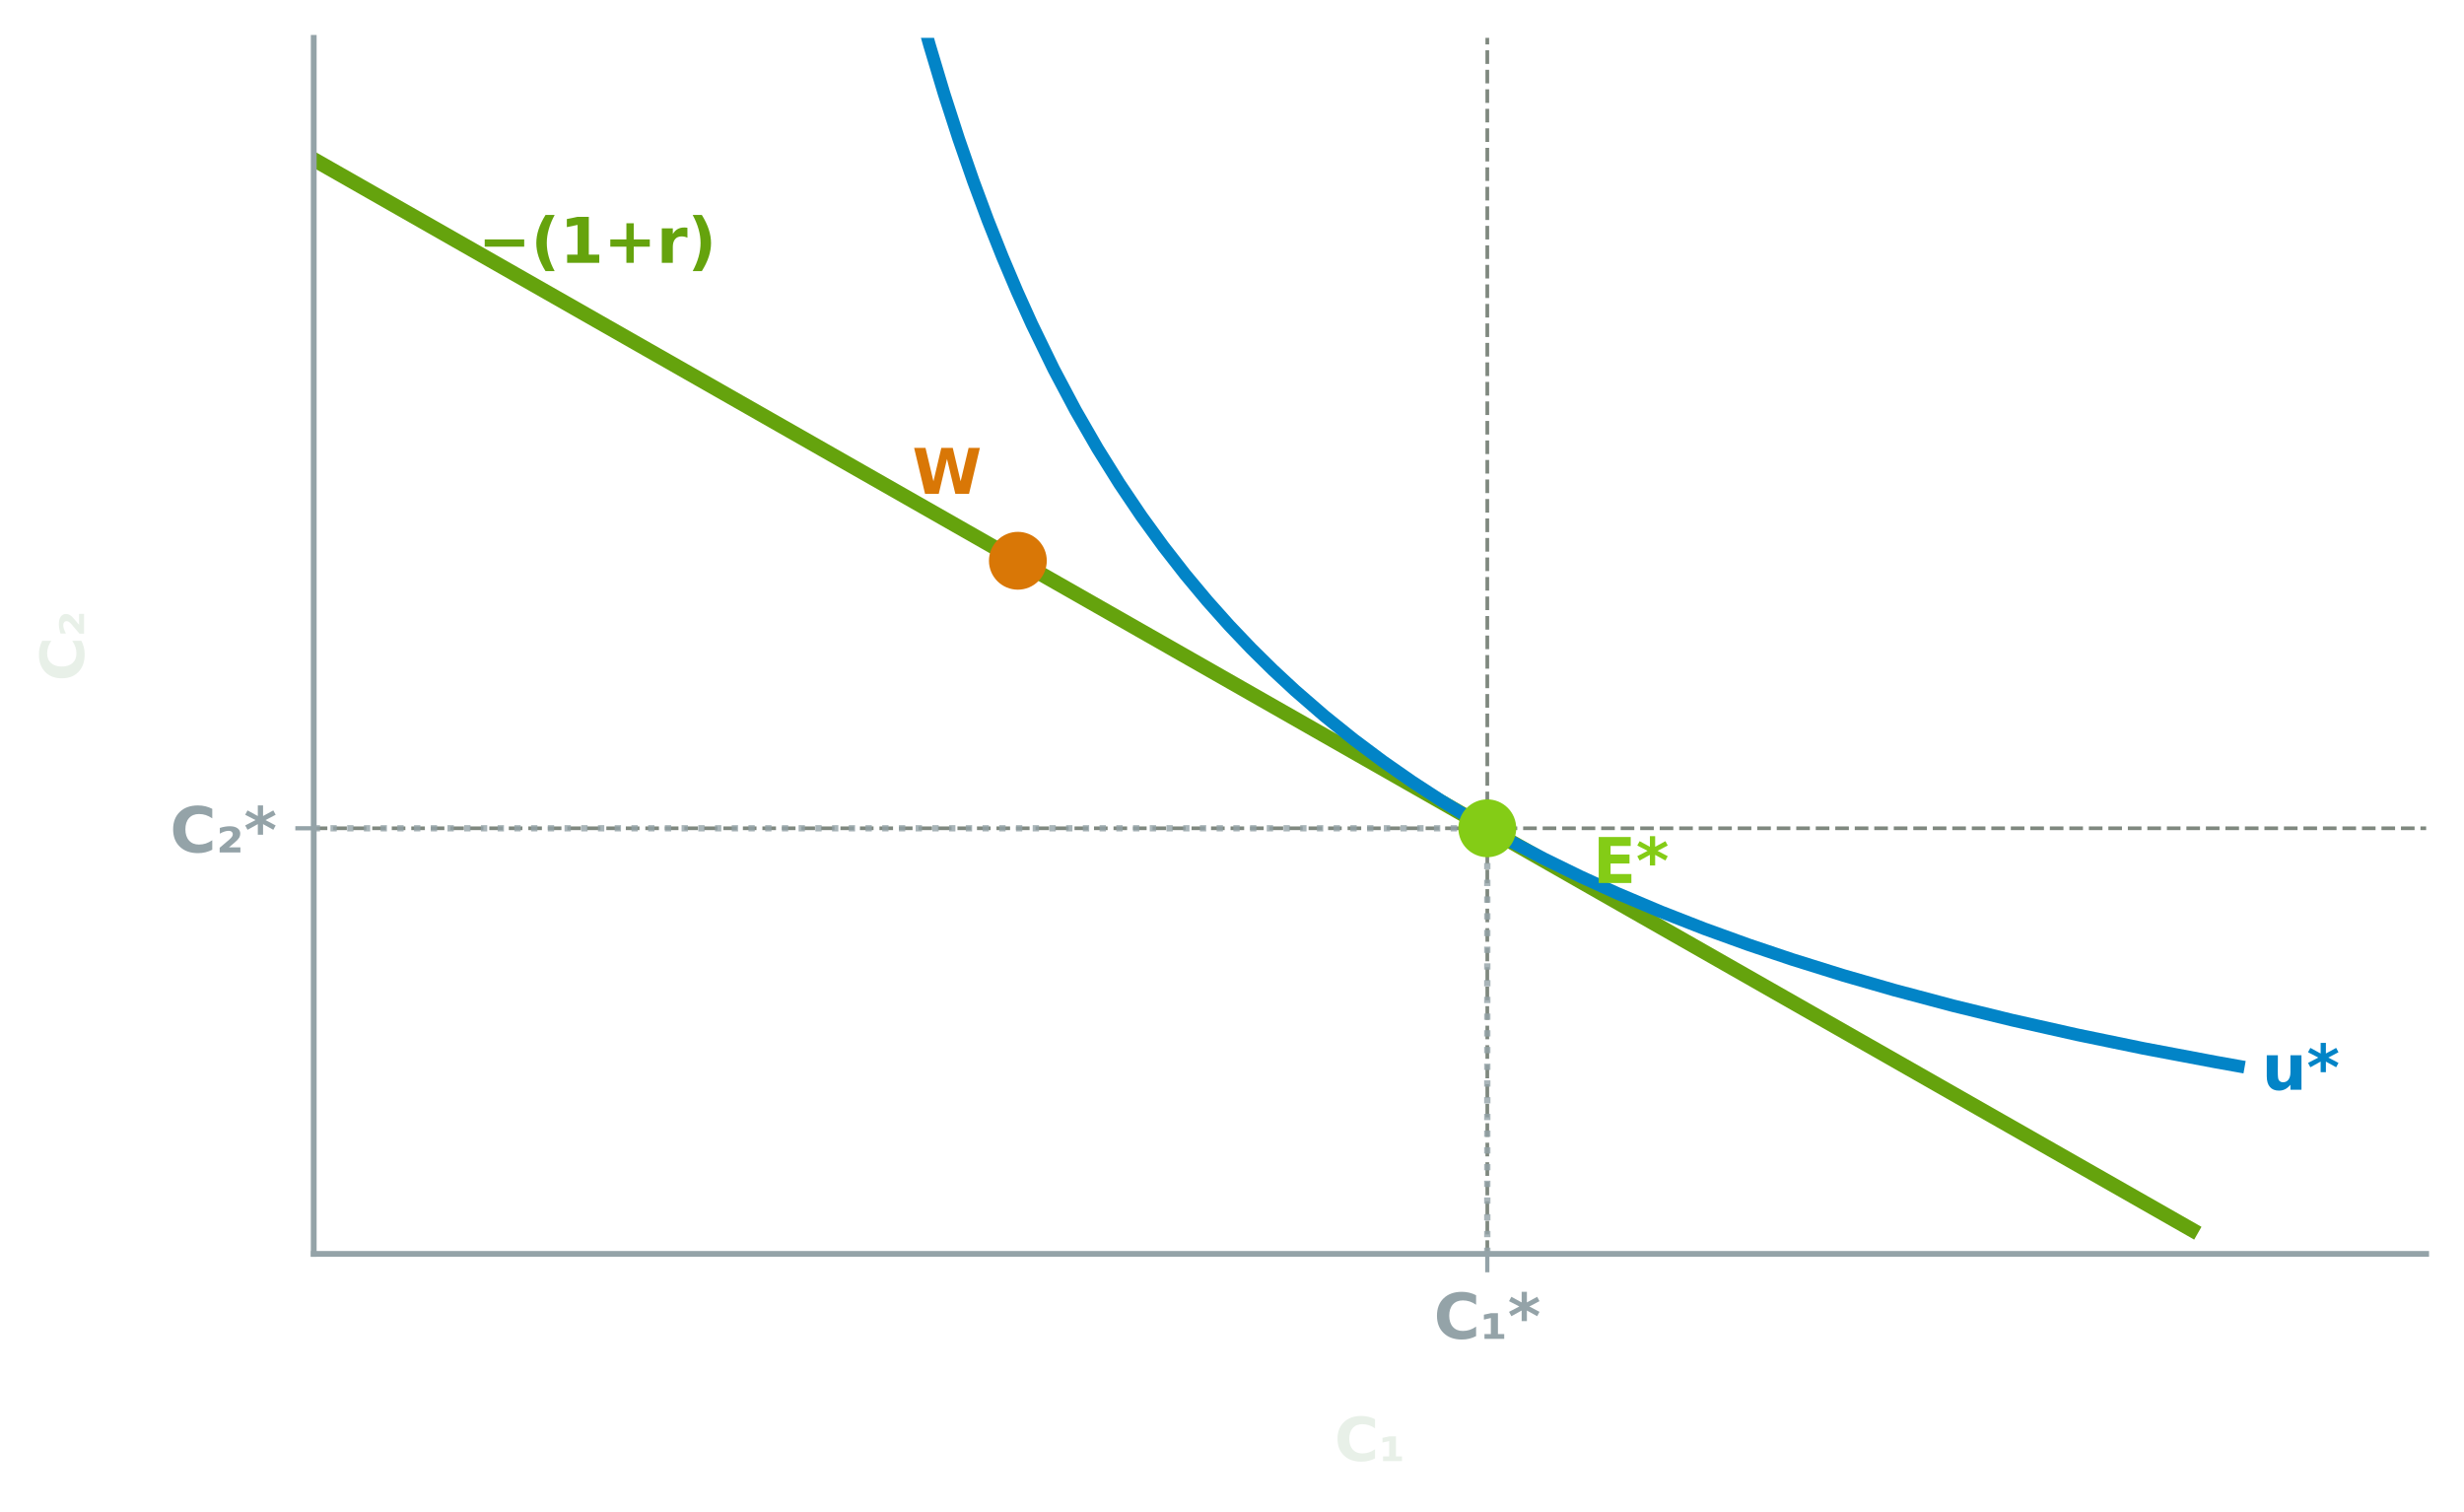
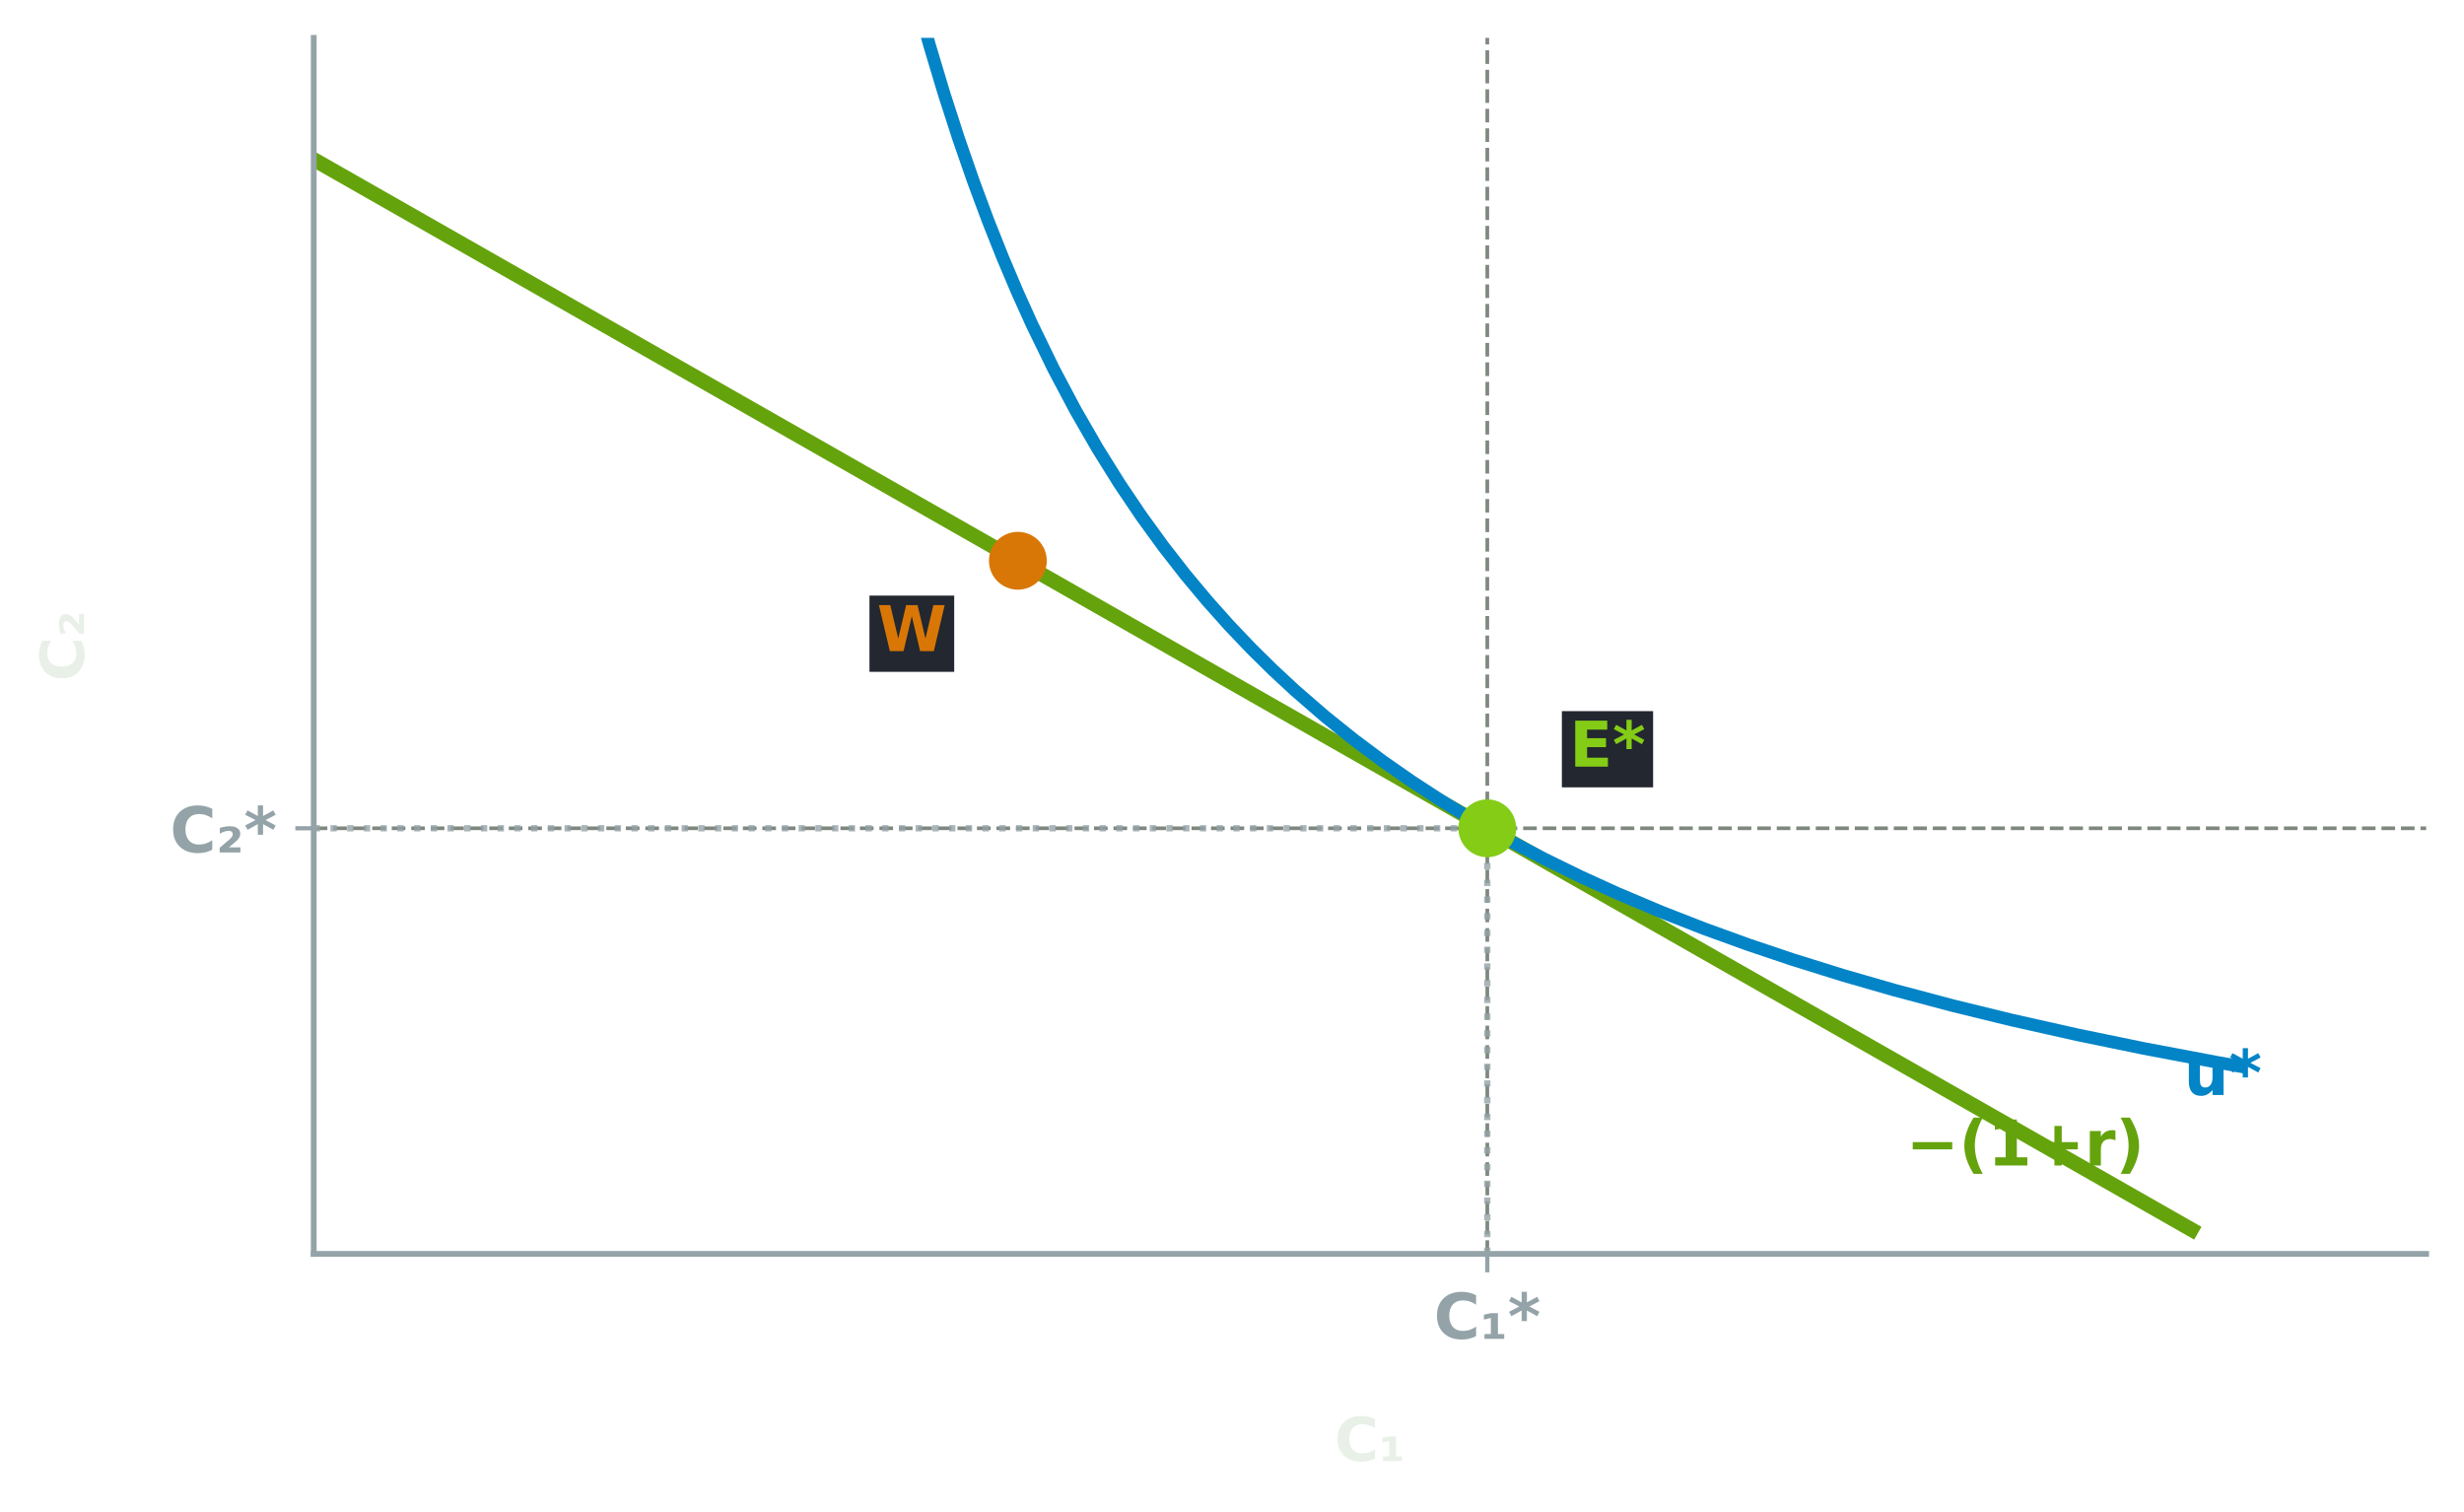
<svg xmlns="http://www.w3.org/2000/svg" xmlns:xlink="http://www.w3.org/1999/xlink" width="468.628pt" height="287.408pt" viewBox="0 0 468.628 287.408" version="1.1">
  <defs>
    <style type="text/css">*{stroke-linejoin: round; stroke-linecap: butt}</style>
  </defs>
  <g id="figure_1">
    <g id="patch_1">
      <path d="M 0 287.408  L 468.628 287.408  L 468.628 0  L 0 0  L 0 287.408  z " style="fill: none; opacity: 0" />
    </g>
    <g id="axes_1">
      <g id="patch_2">
        <path d="M 59.668 238.464  L 461.428 238.464  L 461.428 7.2  L 59.668 7.2  L 59.668 238.464  z " style="fill: none" />
      </g>
      <g id="matplotlib.axis_1">
        <g id="xtick_1">
          <g id="line2d_1">
            <path d="M 282.868 238.464  L 282.868 7.2  " clip-path="url(#pea78477b9a)" style="fill: none; stroke-dasharray: 2.59,1.12; stroke-dashoffset: 0; stroke: #2a3a2a; stroke-opacity: 0.6; stroke-width: 0.7" />
          </g>
          <g id="line2d_2">
            <defs>
              <path id="m409fbe080f" d="M 0 0  L 0 3.5  " style="stroke: #94a3a8; stroke-width: 0.8" />
            </defs>
            <g>
              <use xlink:href="#m409fbe080f" x="282.868" y="238.464" style="fill: #94a3a8; stroke: #94a3a8; stroke-width: 0.8" />
            </g>
          </g>
          <g id="text_1">
            <g style="fill: #94a3a8" transform="translate(272.6989 254.5821) scale(0.12 -0.12)">
              <defs>
                <path id="DejaVuSans-Bold-43" d="M 4288 256  Q 3956 84 3597 -3  Q 3238 -91 2847 -91  Q 1681 -91 1000 561  Q 319 1213 319 2328  Q 319 3447 1000 4098  Q 1681 4750 2847 4750  Q 3238 4750 3597 4662  Q 3956 4575 4288 4403  L 4288 3438  Q 3953 3666 3628 3772  Q 3303 3878 2944 3878  Q 2300 3878 1931 3465  Q 1563 3053 1563 2328  Q 1563 1606 1931 1193  Q 2300 781 2944 781  Q 3303 781 3628 887  Q 3953 994 4288 1222  L 4288 256  z " transform="scale(0.015625)" />
                <path id="DejaVuSans-Bold-2081" d="M 441 466  L 1088 466  L 1088 2094  L 384 1932  L 384 2432  L 1100 2585  L 1806 2585  L 1806 466  L 2444 466  L 2444 -24  L 441 -24  L 441 466  z " transform="scale(0.015625)" />
                <path id="DejaVuSans-Bold-2a" d="M 3219 3803  L 2188 3263  L 3219 2719  L 2981 2278  L 1941 2853  L 1941 1778  L 1409 1778  L 1409 2853  L 366 2278  L 128 2719  L 1172 3263  L 128 3803  L 366 4244  L 1409 3675  L 1409 4750  L 1941 4750  L 1941 3675  L 2981 4244  L 3219 3803  z " transform="scale(0.015625)" />
              </defs>
              <use xlink:href="#DejaVuSans-Bold-43" />
              <use xlink:href="#DejaVuSans-Bold-2081" x="73.389" />
              <use xlink:href="#DejaVuSans-Bold-2a" x="117.188" />
            </g>
          </g>
        </g>
        <g id="text_2">
          <g style="fill: #e8f0e8" transform="translate(253.8097 277.816) scale(0.115 -0.115)">
            <use xlink:href="#DejaVuSans-Bold-43" />
            <use xlink:href="#DejaVuSans-Bold-2081" x="73.389" />
          </g>
        </g>
      </g>
      <g id="matplotlib.axis_2">
        <g id="ytick_1">
          <g id="line2d_3">
            <path d="M 59.668 157.522  L 461.428 157.522  " clip-path="url(#pea78477b9a)" style="fill: none; stroke-dasharray: 2.59,1.12; stroke-dashoffset: 0; stroke: #2a3a2a; stroke-opacity: 0.6; stroke-width: 0.7" />
          </g>
          <g id="line2d_4">
            <defs>
              <path id="m766cb33b4f" d="M 0 0  L -3.5 0  " style="stroke: #94a3a8; stroke-width: 0.8" />
            </defs>
            <g>
              <use xlink:href="#m766cb33b4f" x="59.668" y="157.522" style="fill: #94a3a8; stroke: #94a3a8; stroke-width: 0.8" />
            </g>
          </g>
          <g id="text_3">
            <g style="fill: #94a3a8" transform="translate(32.32984 162.0807) scale(0.12 -0.12)">
              <defs>
                <path id="DejaVuSans-Bold-2082" d="M 1288 501  L 2444 501  L 2444 -24  L 341 -24  L 341 454  L 1319 1285  Q 1509 1451 1590 1576  Q 1672 1701 1672 1826  Q 1672 1982 1558 2079  Q 1444 2176 1259 2176  Q 1066 2176 844 2105  Q 622 2035 359 1888  L 359 2469  Q 631 2554 886 2596  Q 1141 2638 1375 2638  Q 1869 2638 2150 2436  Q 2431 2235 2431 1888  Q 2431 1663 2320 1474  Q 2209 1285 1894 1016  L 1288 501  z " transform="scale(0.015625)" />
              </defs>
              <use xlink:href="#DejaVuSans-Bold-43" />
              <use xlink:href="#DejaVuSans-Bold-2082" x="73.389" />
              <use xlink:href="#DejaVuSans-Bold-2a" x="117.188" />
            </g>
          </g>
        </g>
        <g id="text_4">
          <g style="fill: #e8f0e8" transform="translate(15.9382 129.5703) rotate(-90) scale(0.115 -0.115)">
            <use xlink:href="#DejaVuSans-Bold-43" />
            <use xlink:href="#DejaVuSans-Bold-2082" x="73.389" />
          </g>
        </g>
      </g>
      <g id="line2d_5">
        <path d="M 59.668 30.326  L 416.788 233.839  L 416.788 233.839  " clip-path="url(#pea78477b9a)" style="fill: none; stroke: #65a30d; stroke-width: 2.8; stroke-linecap: square" />
      </g>
      <g id="line2d_6">
        <path d="M 174.119 -1  L 176.764 8.51  L 179.545 17.781  L 182.327 26.391  L 185.109 34.409  L 187.89 41.892  L 190.672 48.894  L 193.453 55.458  L 196.235 61.625  L 200.407 70.207  L 204.58 78.074  L 208.752 85.313  L 212.924 91.996  L 217.097 98.184  L 221.269 103.931  L 225.442 109.282  L 229.614 114.276  L 233.786 118.949  L 237.959 123.33  L 242.131 127.445  L 246.304 131.319  L 251.867 136.143  L 257.43 140.617  L 262.993 144.777  L 268.556 148.655  L 274.119 152.279  L 279.683 155.673  L 286.637 159.625  L 293.591 163.286  L 300.545 166.688  L 307.498 169.856  L 315.843 173.384  L 324.188 176.644  L 332.533 179.665  L 340.878 182.473  L 350.613 185.509  L 360.349 188.314  L 371.475 191.269  L 382.601 193.988  L 395.119 196.799  L 407.636 199.377  L 421.544 202.003  L 425.716 202.747  L 425.716 202.747  " clip-path="url(#pea78477b9a)" style="fill: none; stroke: #0284c7; stroke-width: 2.4; stroke-linecap: square" />
      </g>
      <g id="line2d_7">
        <path d="M 282.868 238.464  L 282.868 157.522  " clip-path="url(#pea78477b9a)" style="fill: none; stroke-dasharray: 1.2,1.98; stroke-dashoffset: 0; stroke: #94a3a8; stroke-opacity: 0.8; stroke-width: 1.2" />
      </g>
      <g id="line2d_8">
        <path d="M 59.668 157.522  L 282.868 157.522  " clip-path="url(#pea78477b9a)" style="fill: none; stroke-dasharray: 1.2,1.98; stroke-dashoffset: 0; stroke: #94a3a8; stroke-opacity: 0.8; stroke-width: 1.2" />
      </g>
      <g id="patch_3">
        <path d="M 59.668 238.464  L 59.668 7.2  " style="fill: none; stroke: #94a3a8; stroke-width: 1.1; stroke-linejoin: miter; stroke-linecap: square" />
      </g>
      <g id="patch_4">
        <path d="M 59.668 238.464  L 461.428 238.464  " style="fill: none; stroke: #94a3a8; stroke-width: 1.1; stroke-linejoin: miter; stroke-linecap: square" />
      </g>
-       <g id="text_5">
-         <g style="fill: #65a30d" transform="translate(90.91597 49.98384) scale(0.12 -0.12)">
+       <g id="end-label">
+         <g style="fill: #65a30d" transform="translate(362.5131 221.6553) scale(0.12 -0.12)">
          <defs>
            <path id="DejaVuSans-Bold-2212" d="M 678 2375  L 4684 2375  L 4684 1638  L 678 1638  L 678 2375  z " transform="scale(0.015625)" />
            <path id="DejaVuSans-Bold-28" d="M 2413 -844  L 1484 -844  Q 1006 -72 778 623  Q 550 1319 550 2003  Q 550 2688 779 3389  Q 1009 4091 1484 4856  L 2413 4856  Q 2013 4116 1813 3408  Q 1613 2700 1613 2009  Q 1613 1319 1811 609  Q 2009 -100 2413 -844  z " transform="scale(0.015625)" />
            <path id="DejaVuSans-Bold-31" d="M 750 831  L 1813 831  L 1813 3847  L 722 3622  L 722 4441  L 1806 4666  L 2950 4666  L 2950 831  L 4013 831  L 4013 0  L 750 0  L 750 831  z " transform="scale(0.015625)" />
            <path id="DejaVuSans-Bold-2b" d="M 3053 4013  L 3053 2375  L 4684 2375  L 4684 1638  L 3053 1638  L 3053 0  L 2309 0  L 2309 1638  L 678 1638  L 678 2375  L 2309 2375  L 2309 4013  L 3053 4013  z " transform="scale(0.015625)" />
            <path id="DejaVuSans-Bold-72" d="M 3138 2547  Q 2991 2616 2845 2648  Q 2700 2681 2553 2681  Q 2122 2681 1889 2404  Q 1656 2128 1656 1613  L 1656 0  L 538 0  L 538 3500  L 1656 3500  L 1656 2925  Q 1872 3269 2151 3426  Q 2431 3584 2822 3584  Q 2878 3584 2943 3579  Q 3009 3575 3134 3559  L 3138 2547  z " transform="scale(0.015625)" />
            <path id="DejaVuSans-Bold-29" d="M 513 -844  Q 913 -100 1113 609  Q 1313 1319 1313 2009  Q 1313 2700 1113 3408  Q 913 4116 513 4856  L 1441 4856  Q 1916 4091 2145 3389  Q 2375 2688 2375 2003  Q 2375 1319 2147 623  Q 1919 -72 1441 -844  L 513 -844  z " transform="scale(0.015625)" />
          </defs>
          <use xlink:href="#DejaVuSans-Bold-2212" />
          <use xlink:href="#DejaVuSans-Bold-28" x="83.789" />
          <use xlink:href="#DejaVuSans-Bold-31" x="129.492" />
          <use xlink:href="#DejaVuSans-Bold-2b" x="199.072" />
          <use xlink:href="#DejaVuSans-Bold-72" x="282.861" />
          <use xlink:href="#DejaVuSans-Bold-29" x="332.178" />
        </g>
      </g>
-       <g id="text_6">
-         <g style="fill: #0284c7" transform="translate(430.18 207.2434) scale(0.12 -0.12)">
+       <g id="end-label">
+         <g style="fill: #0284c7" transform="translate(415.3618 208.242) scale(0.12 -0.12)">
          <defs>
            <path id="DejaVuSans-Bold-75" d="M 500 1363  L 500 3500  L 1625 3500  L 1625 3150  Q 1625 2866 1622 2436  Q 1619 2006 1619 1863  Q 1619 1441 1641 1255  Q 1663 1069 1716 984  Q 1784 875 1895 815  Q 2006 756 2150 756  Q 2500 756 2700 1025  Q 2900 1294 2900 1772  L 2900 3500  L 4019 3500  L 4019 0  L 2900 0  L 2900 506  Q 2647 200 2364 54  Q 2081 -91 1741 -91  Q 1134 -91 817 281  Q 500 653 500 1363  z " transform="scale(0.015625)" />
          </defs>
          <use xlink:href="#DejaVuSans-Bold-75" />
          <use xlink:href="#DejaVuSans-Bold-2a" x="71.191" />
        </g>
      </g>
-       <g id="text_7">
-         <g style="fill: #d97706" transform="translate(173.5 93.924) scale(0.12 -0.12)">
+       <g id="text_5">
+         <g id="patch_5">
+           <path d="M 165.364 127.766  L 181.48 127.766  L 181.48 113.272  L 165.364 113.272  z " style="fill: #0a0f1a; opacity: 0.9" />
+         </g>
+         <g style="fill: #d97706" transform="translate(166.804 123.8306) scale(0.12 -0.12)">
          <defs>
            <path id="DejaVuSans-Bold-57" d="M 191 4666  L 1344 4666  L 2150 1275  L 2950 4666  L 4109 4666  L 4909 1275  L 5716 4666  L 6859 4666  L 5759 0  L 4372 0  L 3525 3547  L 2688 0  L 1300 0  L 191 4666  z " transform="scale(0.015625)" />
          </defs>
          <use xlink:href="#DejaVuSans-Bold-57" />
        </g>
      </g>
-       <g id="text_8">
-         <g style="fill: #84cc16" transform="translate(302.956 167.9285) scale(0.12 -0.12)">
+       <g id="text_6">
+         <g id="patch_6">
+           <path d="M 297.052 149.736  L 314.405 149.736  L 314.405 135.243  L 297.052 135.243  z " style="fill: #0a0f1a; opacity: 0.9" />
+         </g>
+         <g style="fill: #84cc16" transform="translate(298.492 145.8007) scale(0.12 -0.12)">
          <defs>
            <path id="DejaVuSans-Bold-45" d="M 588 4666  L 3834 4666  L 3834 3756  L 1791 3756  L 1791 2888  L 3713 2888  L 3713 1978  L 1791 1978  L 1791 909  L 3903 909  L 3903 0  L 588 0  L 588 4666  z " transform="scale(0.015625)" />
          </defs>
          <use xlink:href="#DejaVuSans-Bold-45" />
          <use xlink:href="#DejaVuSans-Bold-2a" x="68.311" />
        </g>
      </g>
      <g id="line2d_9">
        <defs>
          <path id="m1038f51830" d="M 0 5  C 1.326 5 2.598 4.473 3.536 3.536  C 4.473 2.598 5 1.326 5 0  C 5 -1.326 4.473 -2.598 3.536 -3.536  C 2.598 -4.473 1.326 -5 0 -5  C -1.326 -5 -2.598 -4.473 -3.536 -3.536  C -4.473 -2.598 -5 -1.326 -5 0  C -5 1.326 -4.473 2.598 -3.536 3.536  C -2.598 4.473 -1.326 5 0 5  z " style="stroke: #d97706" />
        </defs>
        <g clip-path="url(#pea78477b9a)">
          <use xlink:href="#m1038f51830" x="193.588" y="106.644" style="fill: #d97706; stroke: #d97706" />
        </g>
      </g>
      <g id="line2d_10">
        <defs>
          <path id="md779d2cd9e" d="M 0 5  C 1.326 5 2.598 4.473 3.536 3.536  C 4.473 2.598 5 1.326 5 0  C 5 -1.326 4.473 -2.598 3.536 -3.536  C 2.598 -4.473 1.326 -5 0 -5  C -1.326 -5 -2.598 -4.473 -3.536 -3.536  C -4.473 -2.598 -5 -1.326 -5 0  C -5 1.326 -4.473 2.598 -3.536 3.536  C -2.598 4.473 -1.326 5 0 5  z " style="stroke: #84cc16" />
        </defs>
        <g clip-path="url(#pea78477b9a)">
          <use xlink:href="#md779d2cd9e" x="282.868" y="157.522" style="fill: #84cc16; stroke: #84cc16" />
        </g>
      </g>
    </g>
  </g>
  <defs>
    <clipPath id="pea78477b9a">
      <rect x="59.668" y="7.2" width="401.76" height="231.264" />
    </clipPath>
  </defs>
</svg>
